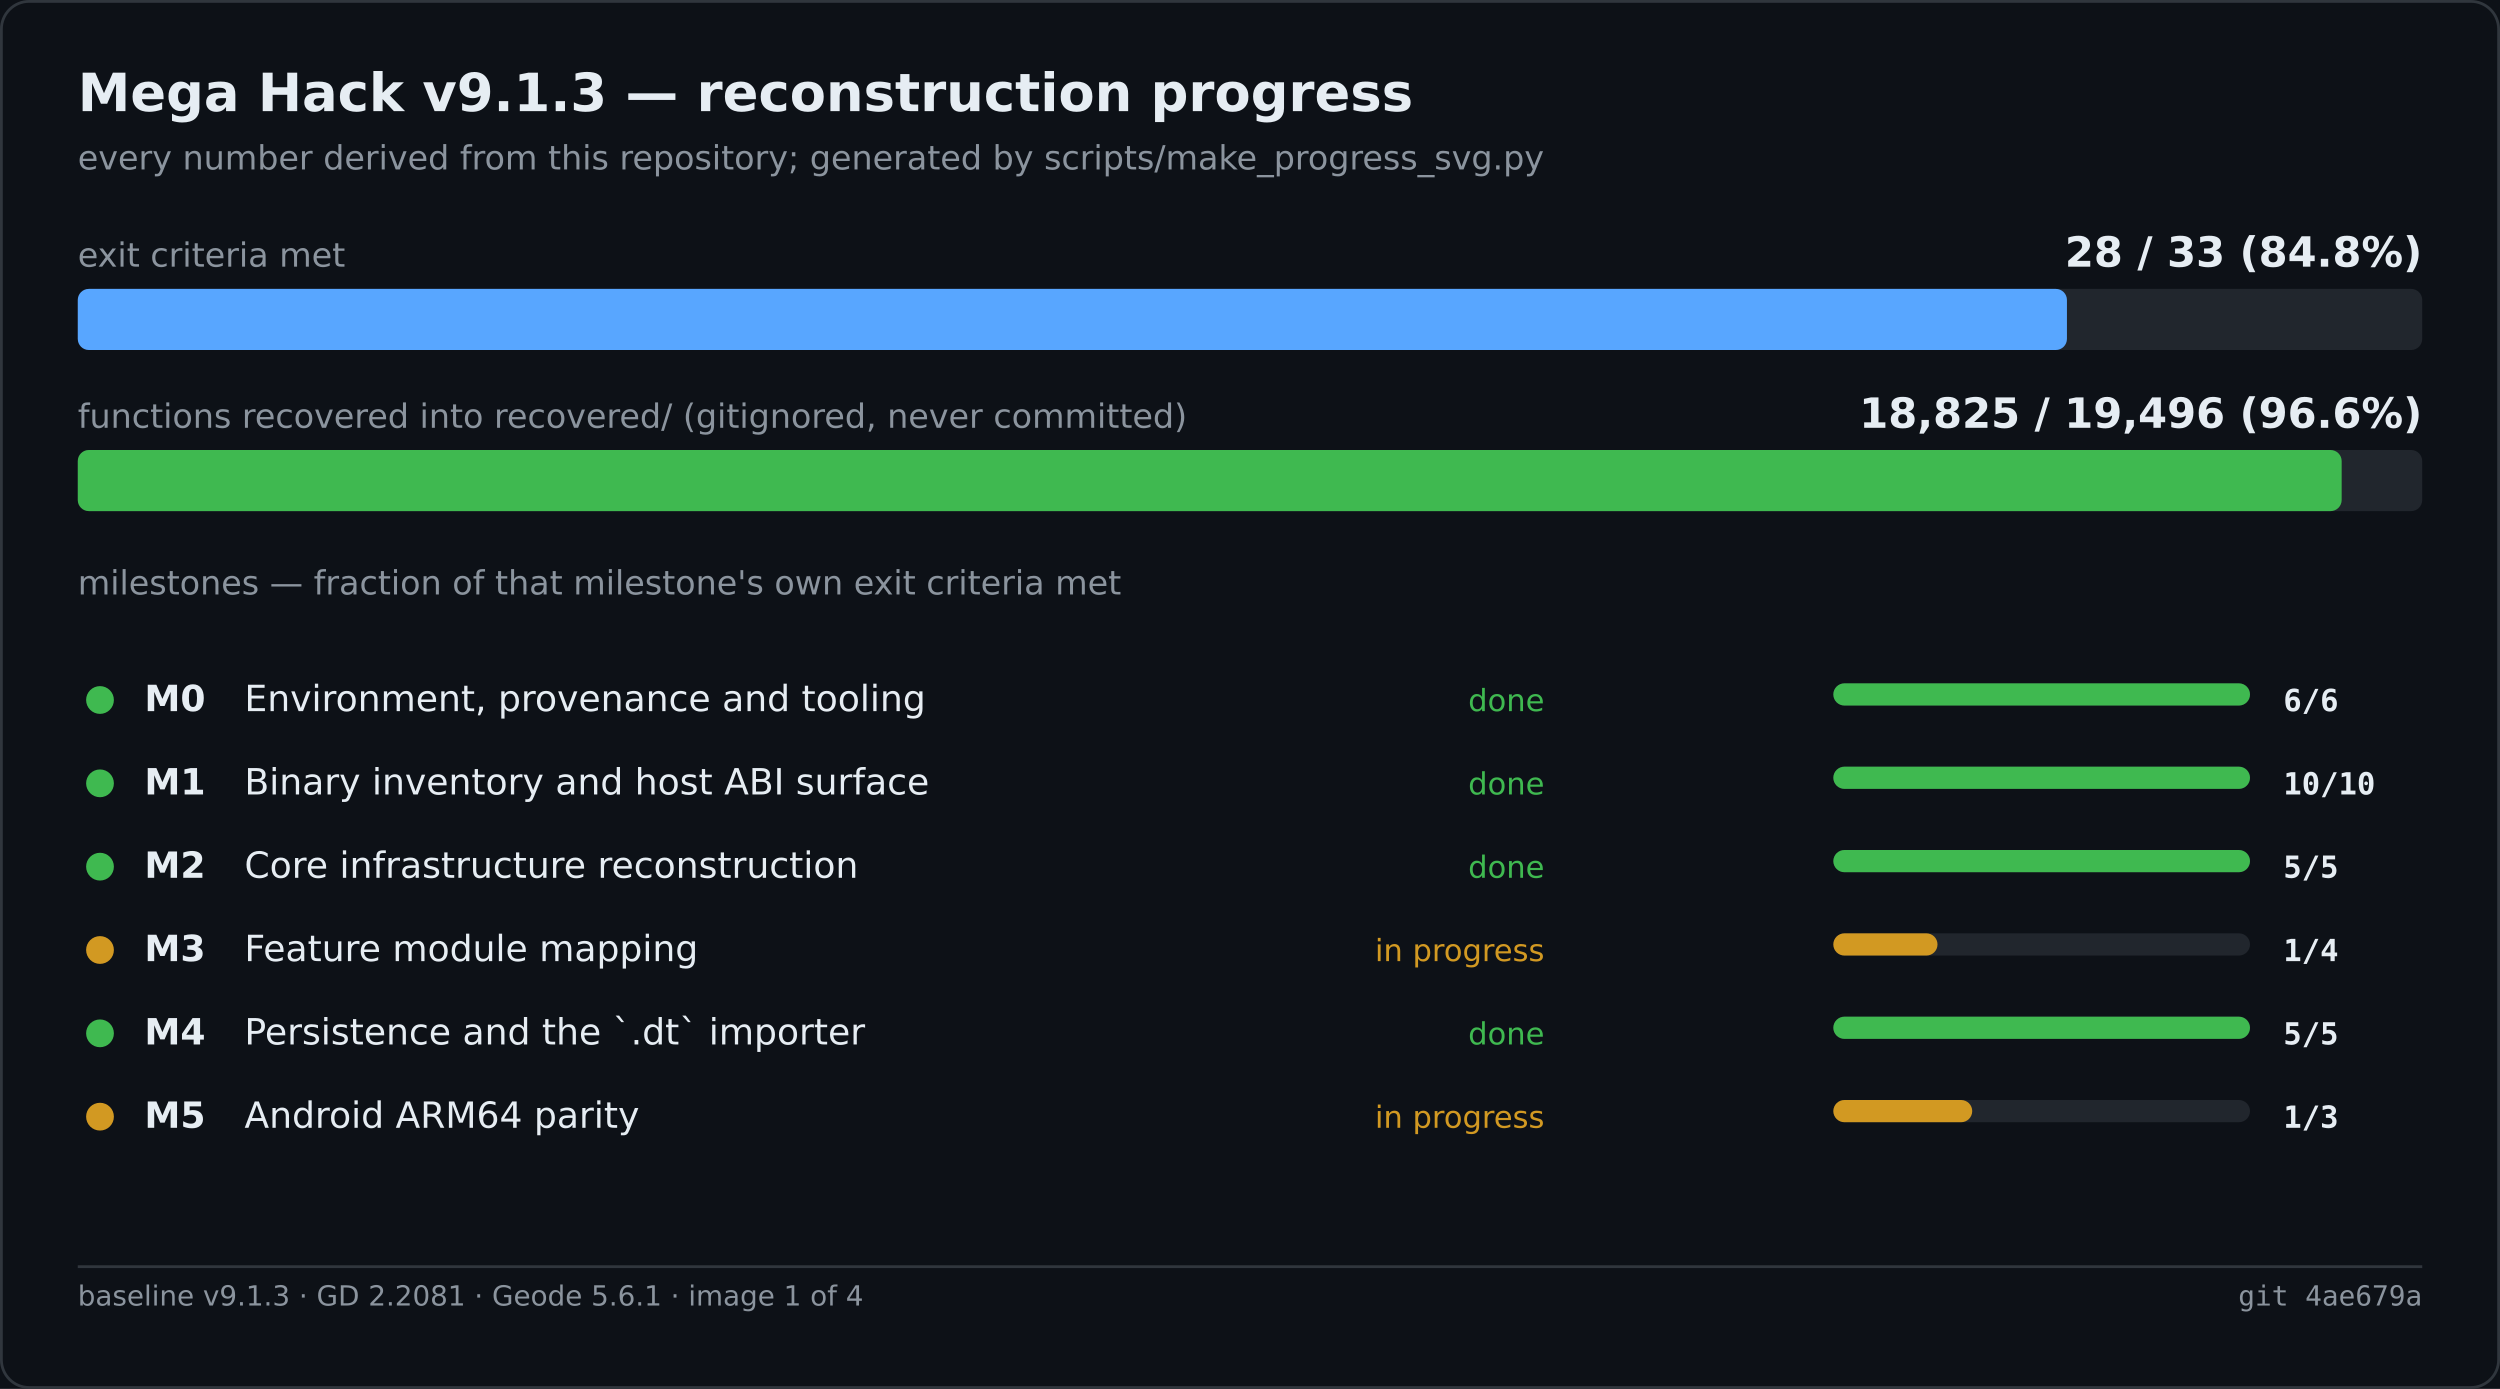
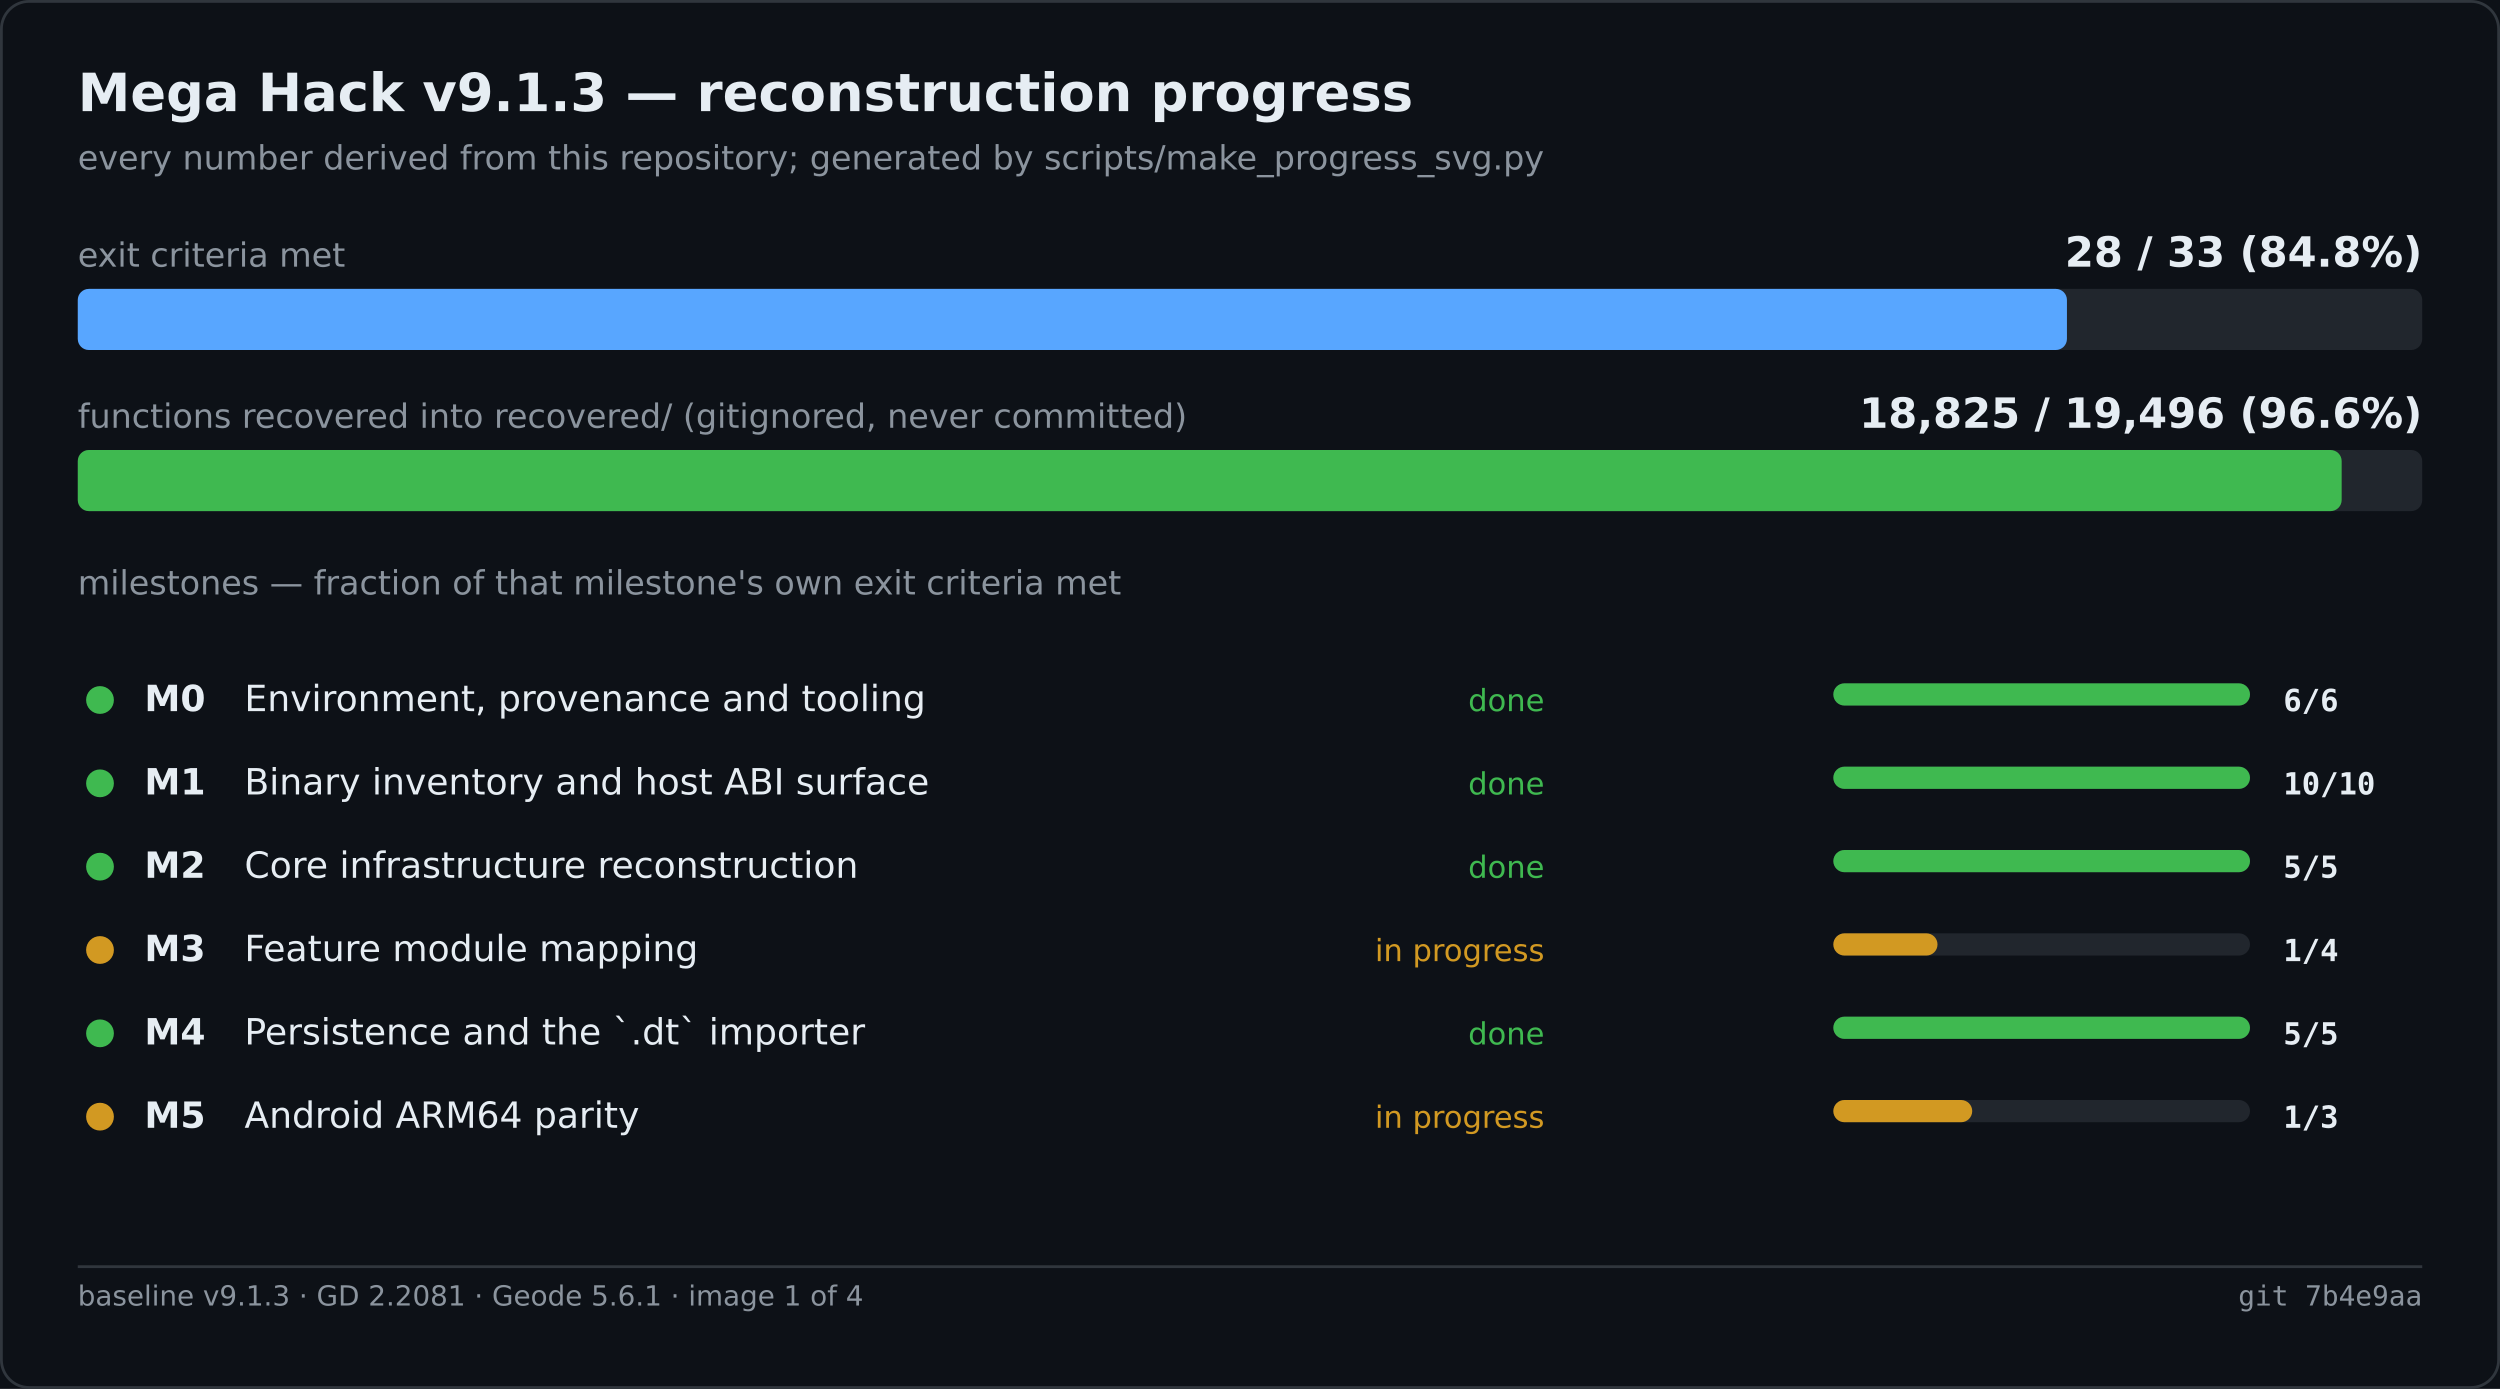
<svg xmlns="http://www.w3.org/2000/svg" width="900" height="500" viewBox="0 0 900 500" role="img" aria-label="Mega Hack v9.1.3 — reconstruction progress">
  <rect width="900" height="500" fill="#0d1117" />
  <rect x="0.5" y="0.5" width="899" height="499" fill="none" stroke="#30363d" rx="10" />
  <text x="28" y="40" font-family="Segoe UI,DejaVu Sans,Helvetica,sans-serif" font-size="19" font-weight="600" fill="#e6edf3">Mega Hack v9.1.3 — reconstruction progress</text>
  <text x="28" y="61" font-family="Segoe UI,DejaVu Sans,Helvetica,sans-serif" font-size="12" fill="#8b949e">every number derived from this repository; generated by scripts/make_progress_svg.py</text>
  <text x="28.0" y="96.0" font-family="Segoe UI,DejaVu Sans,Helvetica,sans-serif" font-size="12" fill="#8b949e">exit criteria met</text>
  <text x="872.0" y="96.0" font-family="Segoe UI,DejaVu Sans,Helvetica,sans-serif" font-size="15" fill="#e6edf3" font-weight="600" text-anchor="end">28 / 33   (84.8%)</text>
  <rect x="28.0" y="104.0" width="844.0" height="22.0" fill="#21262d" rx="4" />
  <rect x="28.0" y="104.0" width="716.1" height="22.0" fill="#58a6ff" rx="4" />
  <text x="28.0" y="154.0" font-family="Segoe UI,DejaVu Sans,Helvetica,sans-serif" font-size="12" fill="#8b949e">functions recovered into recovered/ (gitignored, never committed)</text>
  <text x="872.0" y="154.0" font-family="Segoe UI,DejaVu Sans,Helvetica,sans-serif" font-size="15" fill="#e6edf3" font-weight="600" text-anchor="end">18,825 / 19,496   (96.6%)</text>
  <rect x="28.0" y="162.0" width="844.0" height="22.0" fill="#21262d" rx="4" />
  <rect x="28.0" y="162.0" width="815.0" height="22.0" fill="#3fb950" rx="4" />
  <text x="28.0" y="214.0" font-family="Segoe UI,DejaVu Sans,Helvetica,sans-serif" font-size="12" fill="#8b949e">milestones — fraction of that milestone's own exit criteria met</text>
  <circle cx="36.0" cy="252.0" r="5" fill="#3fb950" />
  <text x="52.0" y="256.0" font-family="Segoe UI,DejaVu Sans,Helvetica,sans-serif" font-size="13" fill="#e6edf3" font-weight="600">M0</text>
  <text x="88.0" y="256.0" font-family="Segoe UI,DejaVu Sans,Helvetica,sans-serif" font-size="13" fill="#e6edf3">Environment, provenance and tooling</text>
  <text x="556.0" y="256.0" font-family="Segoe UI,DejaVu Sans,Helvetica,sans-serif" font-size="11" fill="#3fb950" text-anchor="end">done</text>
  <rect x="660.0" y="246.0" width="150.0" height="8.0" fill="#21262d" rx="4" />
  <rect x="660.0" y="246.0" width="150.0" height="8.0" fill="#3fb950" rx="4" />
  <text x="822.0" y="256.0" font-family="Cascadia Mono,Consolas,DejaVu Sans Mono,monospace" font-size="11" fill="#e6edf3" font-weight="600">6/6</text>
  <circle cx="36.0" cy="282.0" r="5" fill="#3fb950" />
  <text x="52.0" y="286.0" font-family="Segoe UI,DejaVu Sans,Helvetica,sans-serif" font-size="13" fill="#e6edf3" font-weight="600">M1</text>
  <text x="88.0" y="286.0" font-family="Segoe UI,DejaVu Sans,Helvetica,sans-serif" font-size="13" fill="#e6edf3">Binary inventory and host ABI surface</text>
  <text x="556.0" y="286.0" font-family="Segoe UI,DejaVu Sans,Helvetica,sans-serif" font-size="11" fill="#3fb950" text-anchor="end">done</text>
  <rect x="660.0" y="276.0" width="150.0" height="8.0" fill="#21262d" rx="4" />
  <rect x="660.0" y="276.0" width="150.0" height="8.0" fill="#3fb950" rx="4" />
  <text x="822.0" y="286.0" font-family="Cascadia Mono,Consolas,DejaVu Sans Mono,monospace" font-size="11" fill="#e6edf3" font-weight="600">10/10</text>
  <circle cx="36.0" cy="312.0" r="5" fill="#3fb950" />
  <text x="52.0" y="316.0" font-family="Segoe UI,DejaVu Sans,Helvetica,sans-serif" font-size="13" fill="#e6edf3" font-weight="600">M2</text>
  <text x="88.0" y="316.0" font-family="Segoe UI,DejaVu Sans,Helvetica,sans-serif" font-size="13" fill="#e6edf3">Core infrastructure reconstruction</text>
  <text x="556.0" y="316.0" font-family="Segoe UI,DejaVu Sans,Helvetica,sans-serif" font-size="11" fill="#3fb950" text-anchor="end">done</text>
  <rect x="660.0" y="306.0" width="150.0" height="8.0" fill="#21262d" rx="4" />
  <rect x="660.0" y="306.0" width="150.0" height="8.0" fill="#3fb950" rx="4" />
  <text x="822.0" y="316.0" font-family="Cascadia Mono,Consolas,DejaVu Sans Mono,monospace" font-size="11" fill="#e6edf3" font-weight="600">5/5</text>
  <circle cx="36.0" cy="342.0" r="5" fill="#d29922" />
  <text x="52.0" y="346.0" font-family="Segoe UI,DejaVu Sans,Helvetica,sans-serif" font-size="13" fill="#e6edf3" font-weight="600">M3</text>
  <text x="88.0" y="346.0" font-family="Segoe UI,DejaVu Sans,Helvetica,sans-serif" font-size="13" fill="#e6edf3">Feature module mapping</text>
  <text x="556.0" y="346.0" font-family="Segoe UI,DejaVu Sans,Helvetica,sans-serif" font-size="11" fill="#d29922" text-anchor="end">in progress</text>
  <rect x="660.0" y="336.0" width="150.0" height="8.0" fill="#21262d" rx="4" />
  <rect x="660.0" y="336.0" width="37.5" height="8.0" fill="#d29922" rx="4" />
  <text x="822.0" y="346.0" font-family="Cascadia Mono,Consolas,DejaVu Sans Mono,monospace" font-size="11" fill="#e6edf3" font-weight="600">1/4</text>
  <circle cx="36.0" cy="372.0" r="5" fill="#3fb950" />
  <text x="52.0" y="376.0" font-family="Segoe UI,DejaVu Sans,Helvetica,sans-serif" font-size="13" fill="#e6edf3" font-weight="600">M4</text>
  <text x="88.0" y="376.0" font-family="Segoe UI,DejaVu Sans,Helvetica,sans-serif" font-size="13" fill="#e6edf3">Persistence and the `.dt` importer</text>
  <text x="556.0" y="376.0" font-family="Segoe UI,DejaVu Sans,Helvetica,sans-serif" font-size="11" fill="#3fb950" text-anchor="end">done</text>
  <rect x="660.0" y="366.0" width="150.0" height="8.0" fill="#21262d" rx="4" />
  <rect x="660.0" y="366.0" width="150.0" height="8.0" fill="#3fb950" rx="4" />
  <text x="822.0" y="376.0" font-family="Cascadia Mono,Consolas,DejaVu Sans Mono,monospace" font-size="11" fill="#e6edf3" font-weight="600">5/5</text>
  <circle cx="36.0" cy="402.0" r="5" fill="#d29922" />
  <text x="52.0" y="406.0" font-family="Segoe UI,DejaVu Sans,Helvetica,sans-serif" font-size="13" fill="#e6edf3" font-weight="600">M5</text>
  <text x="88.0" y="406.0" font-family="Segoe UI,DejaVu Sans,Helvetica,sans-serif" font-size="13" fill="#e6edf3">Android ARM64 parity</text>
  <text x="556.0" y="406.0" font-family="Segoe UI,DejaVu Sans,Helvetica,sans-serif" font-size="11" fill="#d29922" text-anchor="end">in progress</text>
  <rect x="660.0" y="396.0" width="150.0" height="8.0" fill="#21262d" rx="4" />
  <rect x="660.0" y="396.0" width="50.0" height="8.0" fill="#d29922" rx="4" />
  <text x="822.0" y="406.0" font-family="Cascadia Mono,Consolas,DejaVu Sans Mono,monospace" font-size="11" fill="#e6edf3" font-weight="600">1/3</text>
  <line x1="28.0" y1="456.0" x2="872.0" y2="456.0" stroke="#30363d" stroke-width="1" />
  <text x="28.0" y="470.0" font-family="Segoe UI,DejaVu Sans,Helvetica,sans-serif" font-size="10" fill="#8b949e">baseline v9.1.3 · GD 2.2081 · Geode 5.6.1 · image 1 of 4</text>
-   <text x="872.0" y="470.0" font-family="Cascadia Mono,Consolas,DejaVu Sans Mono,monospace" font-size="10" fill="#8b949e" text-anchor="end">git 4ae679a</text>
+   <text x="872.0" y="470.0" font-family="Cascadia Mono,Consolas,DejaVu Sans Mono,monospace" font-size="10" fill="#8b949e" text-anchor="end">git 7b4e9aa</text>
</svg>
